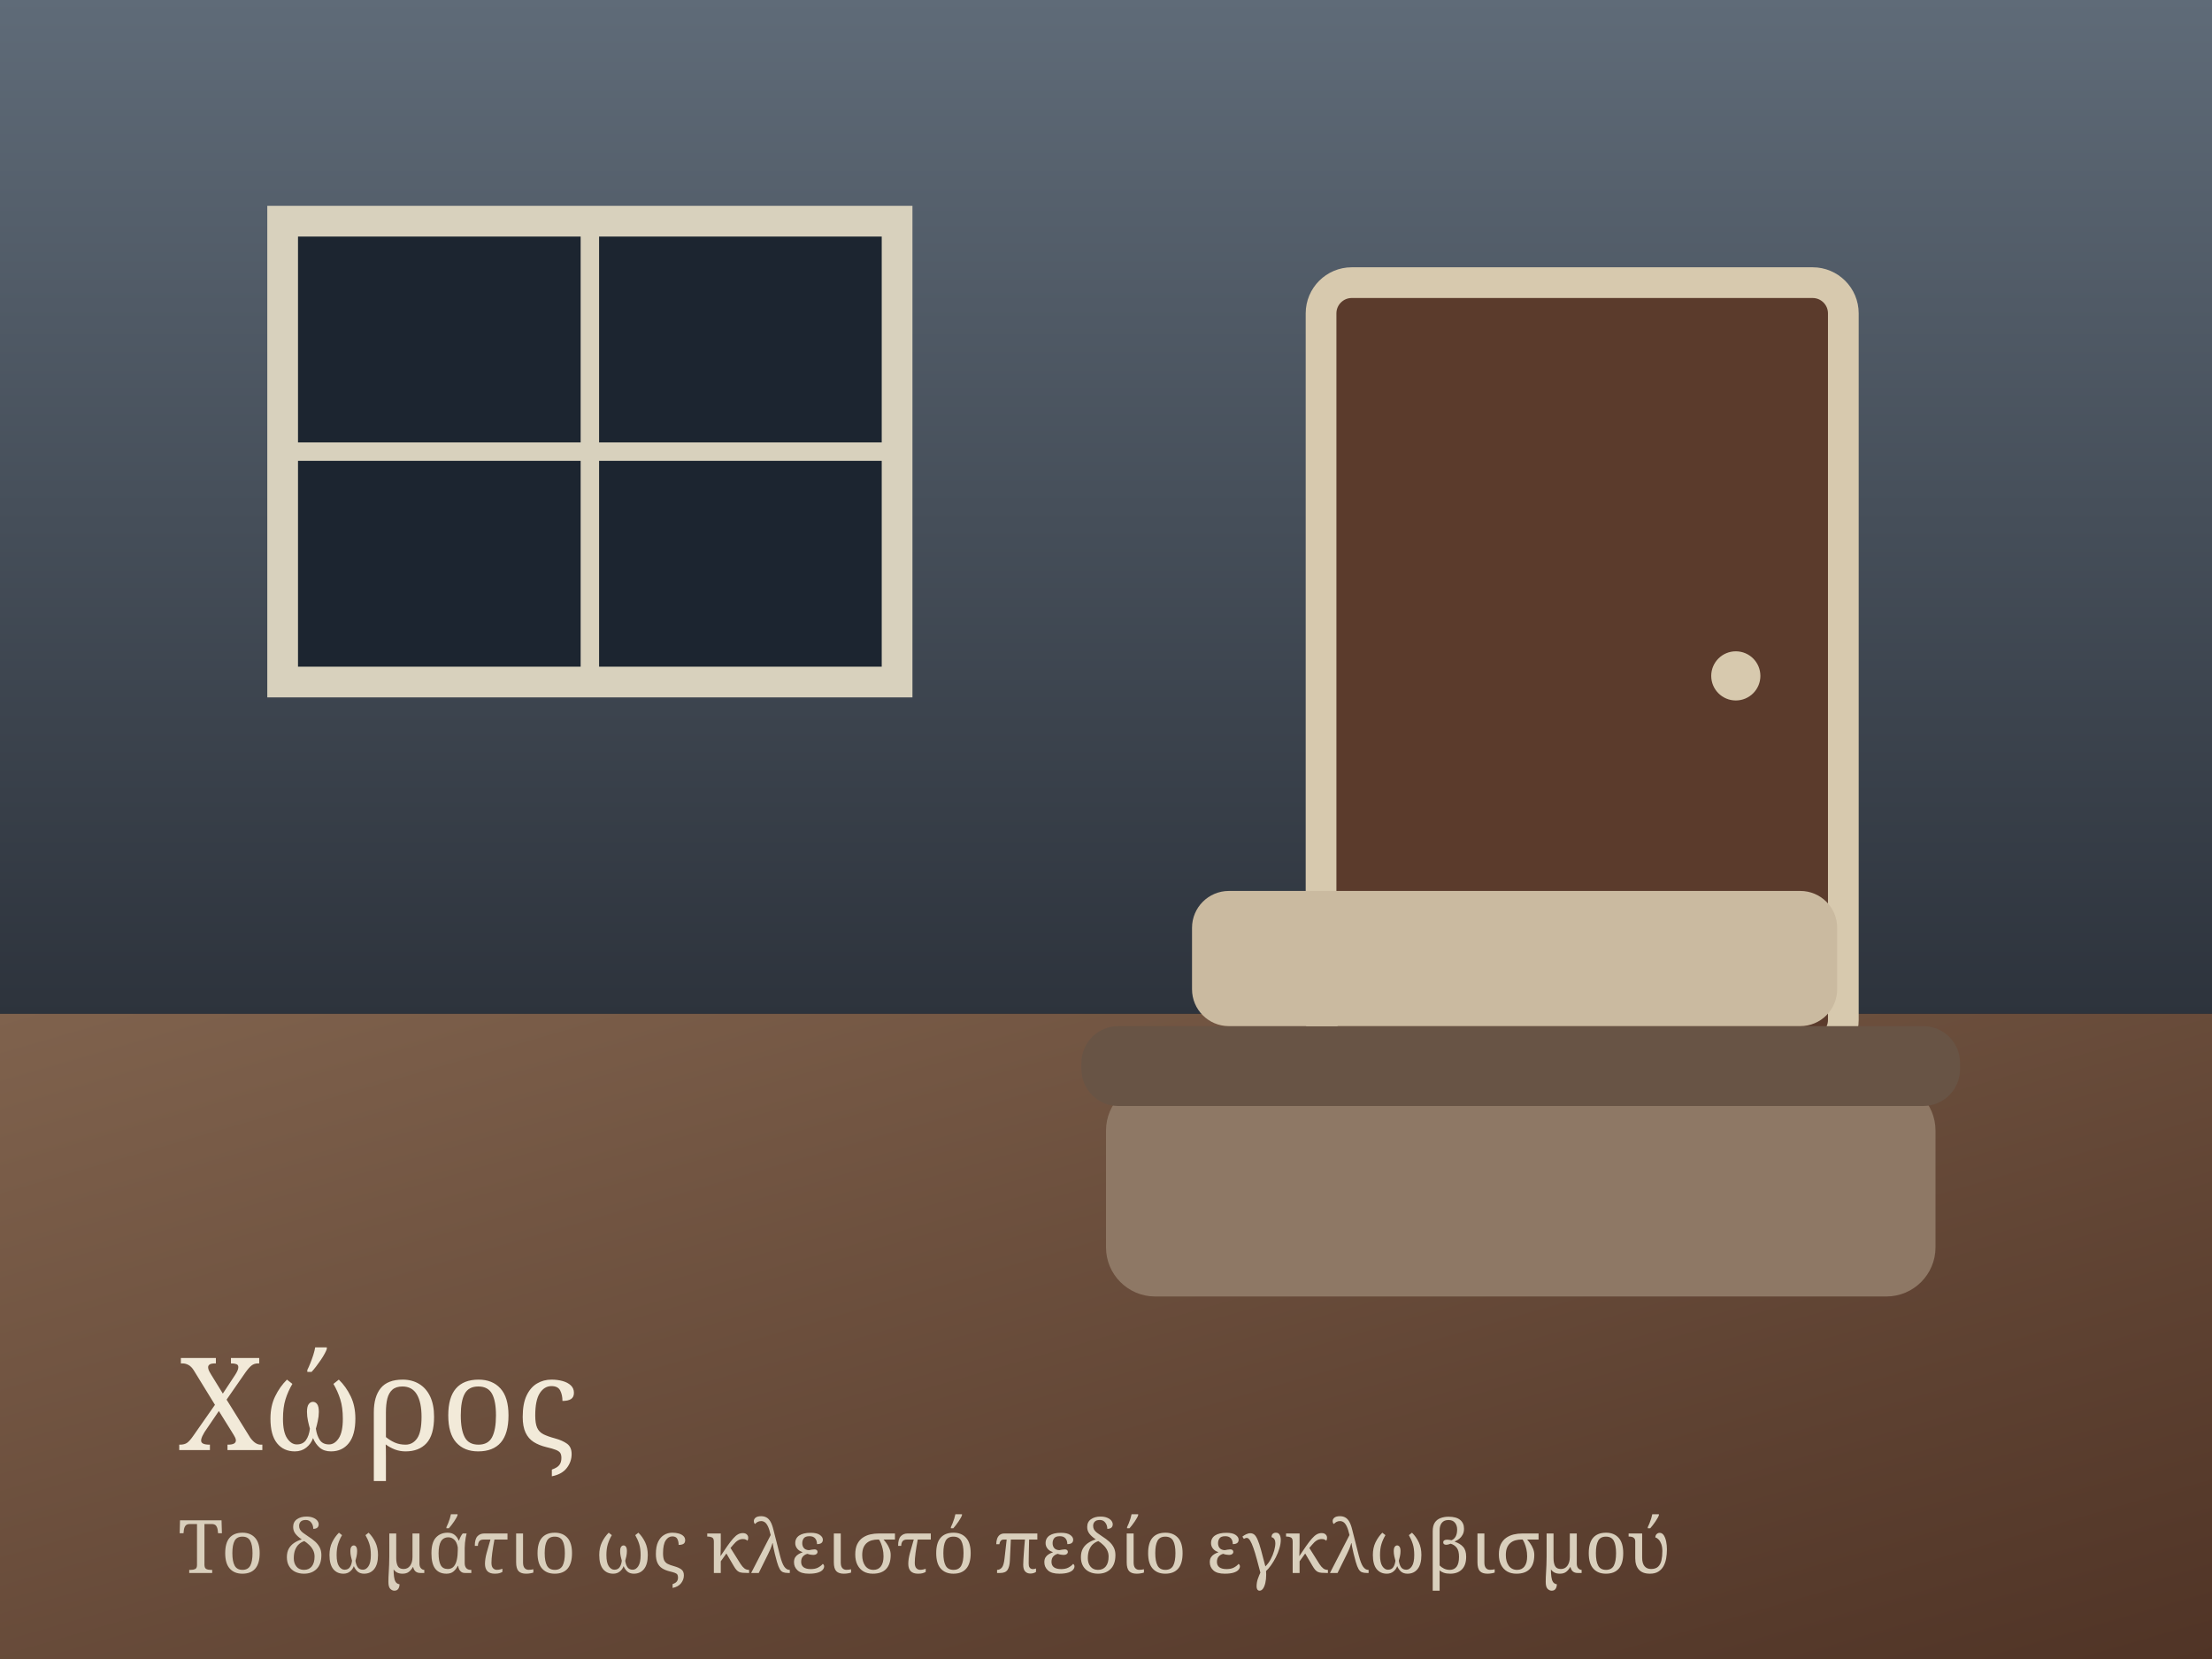
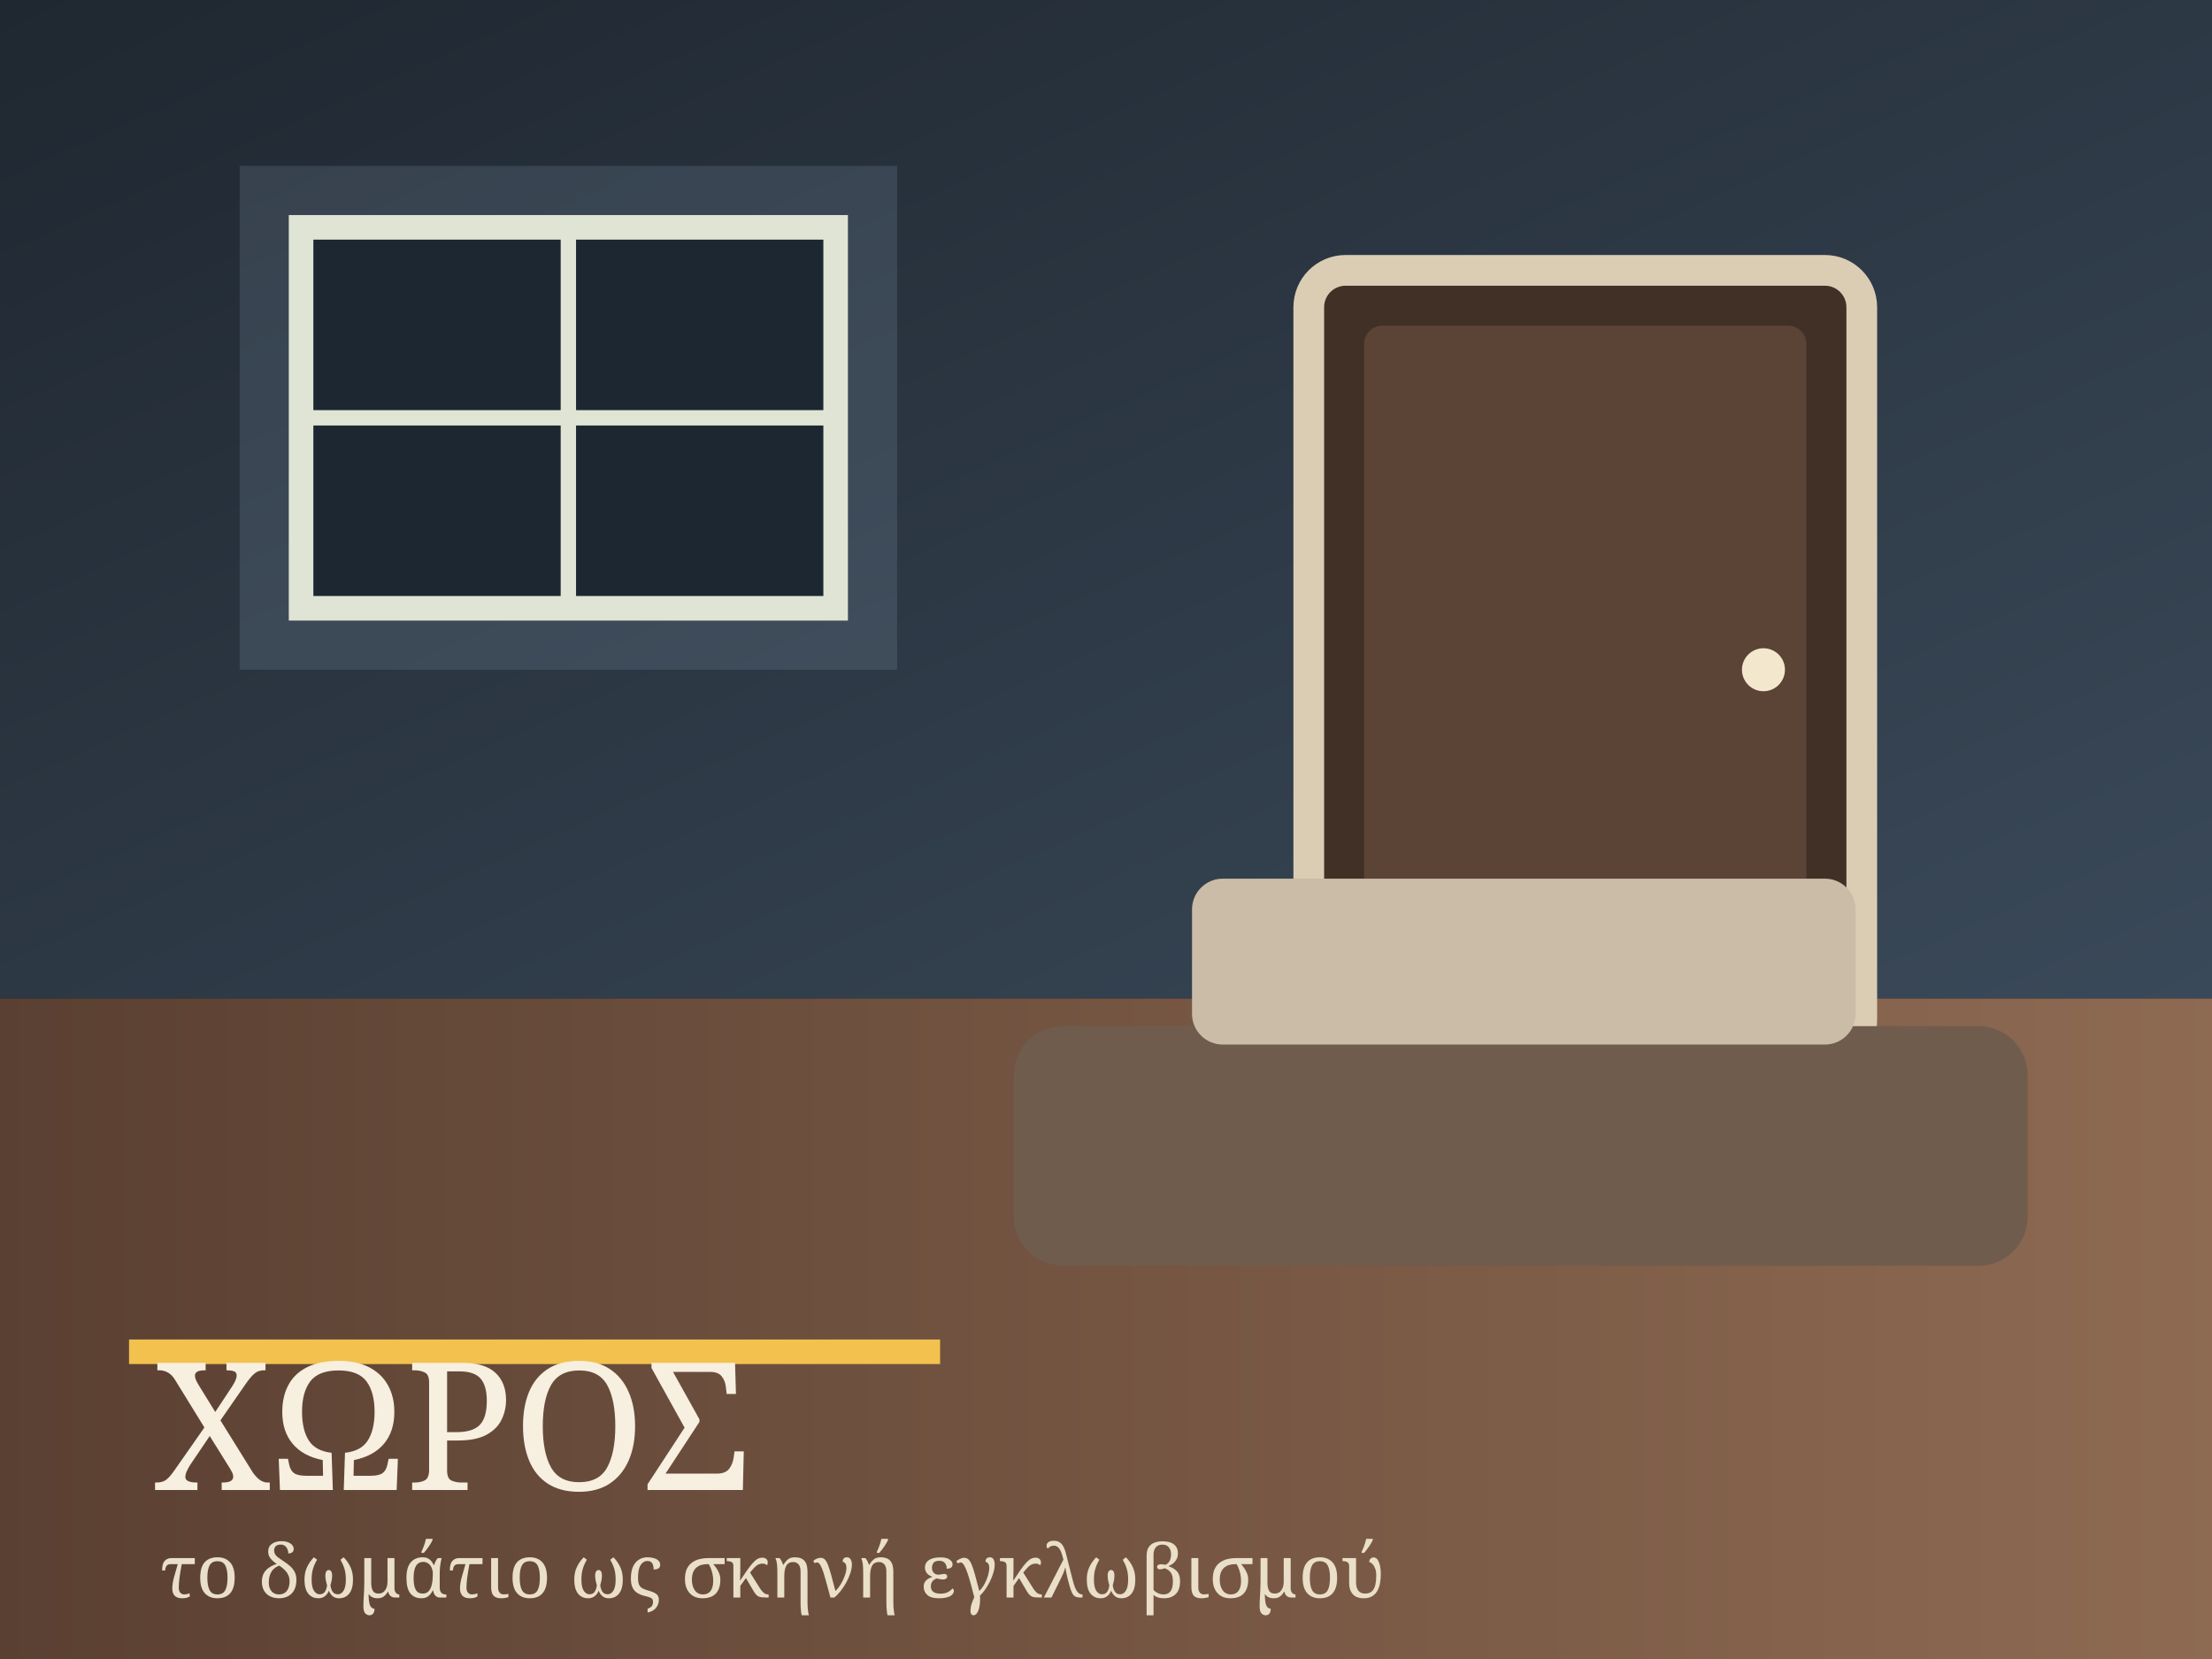
<svg xmlns="http://www.w3.org/2000/svg" width="720" height="540" viewBox="0 0 720 540">
  <defs>
-     <linearGradient id="wall" x1="0" y1="0" x2="0" y2="1">
-       <stop offset="0" stop-color="#5f6b78" />
-       <stop offset="1" stop-color="#2d333c" />
+     <linearGradient id="wall" x1="0" y1="0" x2="1" y2="1">
+       <stop offset="0" stop-color="#1f2730" />
+       <stop offset="1" stop-color="#3a4959" />
    </linearGradient>
-     <linearGradient id="floor" x1="0" y1="0" x2="1" y2="1">
-       <stop offset="0" stop-color="#7f624d" />
-       <stop offset="1" stop-color="#503426" />
+     <linearGradient id="floor" x1="0" y1="0" x2="1" y2="0">
+       <stop offset="0" stop-color="#5a4032" />
+       <stop offset="1" stop-color="#8e6a52" />
    </linearGradient>
  </defs>
-   <rect width="720" height="540" fill="#1a1b1f" />
-   <rect width="720" height="330" fill="url(#wall)" />
-   <rect y="330" width="720" height="210" fill="url(#floor)" />
-   <rect x="92" y="72" width="200" height="150" fill="#1c2530" stroke="#d8d1bd" stroke-width="10" />
-   <line x1="192" y1="72" x2="192" y2="222" stroke="#d8d1bd" stroke-width="6" />
-   <line x1="92" y1="147" x2="292" y2="147" stroke="#d8d1bd" stroke-width="6" />
-   <rect x="430" y="92" width="170" height="250" rx="10" fill="#5b3b2c" stroke="#d7c9ae" stroke-width="10" />
-   <circle cx="565" cy="220" r="8" fill="#d7c9ae" />
-   <rect x="360" y="352" width="270" height="70" rx="16" fill="#8e7865" />
-   <rect x="352" y="334" width="286" height="26" rx="12" fill="#685445" />
-   <rect x="388" y="290" width="210" height="44" rx="12" fill="#cabaa0" />
-   <text x="58" y="472" font-size="42" fill="#f2ead9" font-family="Georgia">Χώρος</text>
-   <text x="58" y="512" font-size="24" fill="#d9cfbc" font-family="Georgia">Το δωμάτιο ως κλειστό πεδίο εγκλωβισμού</text>
+   <rect width="720" height="540" fill="#15171b" />
+   <rect width="720" height="325" fill="url(#wall)" />
+   <rect y="325" width="720" height="215" fill="url(#floor)" />
+   <rect x="78" y="54" width="214" height="164" fill="#90a9bf" opacity="0.18" />
+   <rect x="98" y="74" width="174" height="124" fill="#1d2731" stroke="#dfe4d4" stroke-width="8" />
+   <line x1="185" y1="74" x2="185" y2="198" stroke="#dfe4d4" stroke-width="5" />
+   <line x1="98" y1="136" x2="272" y2="136" stroke="#dfe4d4" stroke-width="5" />
+   <rect x="426" y="88" width="180" height="256" rx="12" fill="#403026" stroke="#dbcdb4" stroke-width="10" />
+   <rect x="444" y="106" width="144" height="220" rx="6" fill="#5b4336" />
+   <circle cx="574" cy="218" r="7" fill="#f3e7cd" />
+   <rect x="330" y="334" width="330" height="78" rx="16" fill="#6f5c4d" />
+   <rect x="388" y="286" width="216" height="54" rx="10" fill="#cabca6" />
+   <path d="M42 440 L306 440" stroke="#f2c14e" stroke-width="8" />
+   <text x="50" y="485" font-size="58" fill="#f7efdf" font-family="Georgia">ΧΩΡΟΣ</text>
+   <text x="52" y="520" font-size="24" fill="#eadfc9" font-family="Georgia">το δωμάτιο ως σκηνή εγκλωβισμού</text>
</svg>
